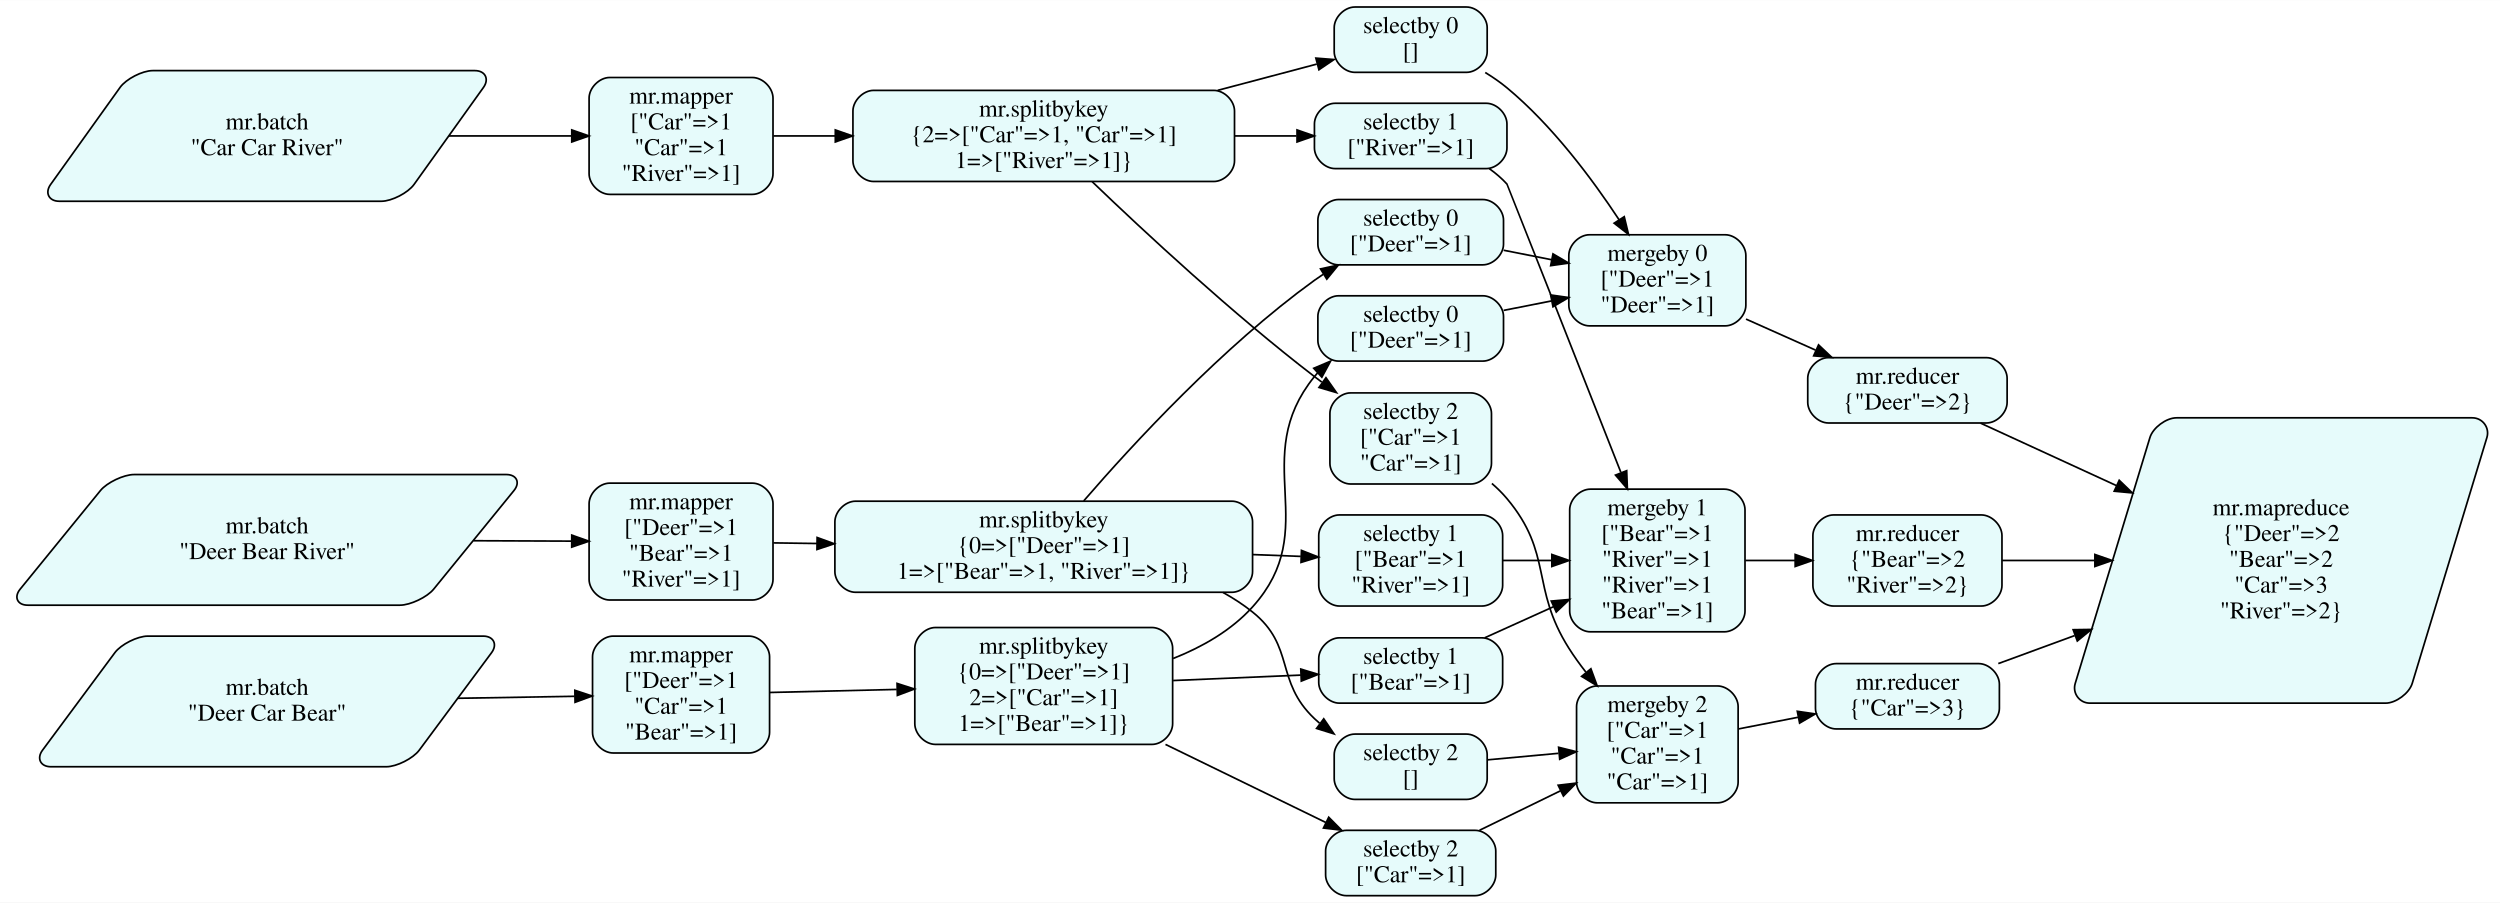
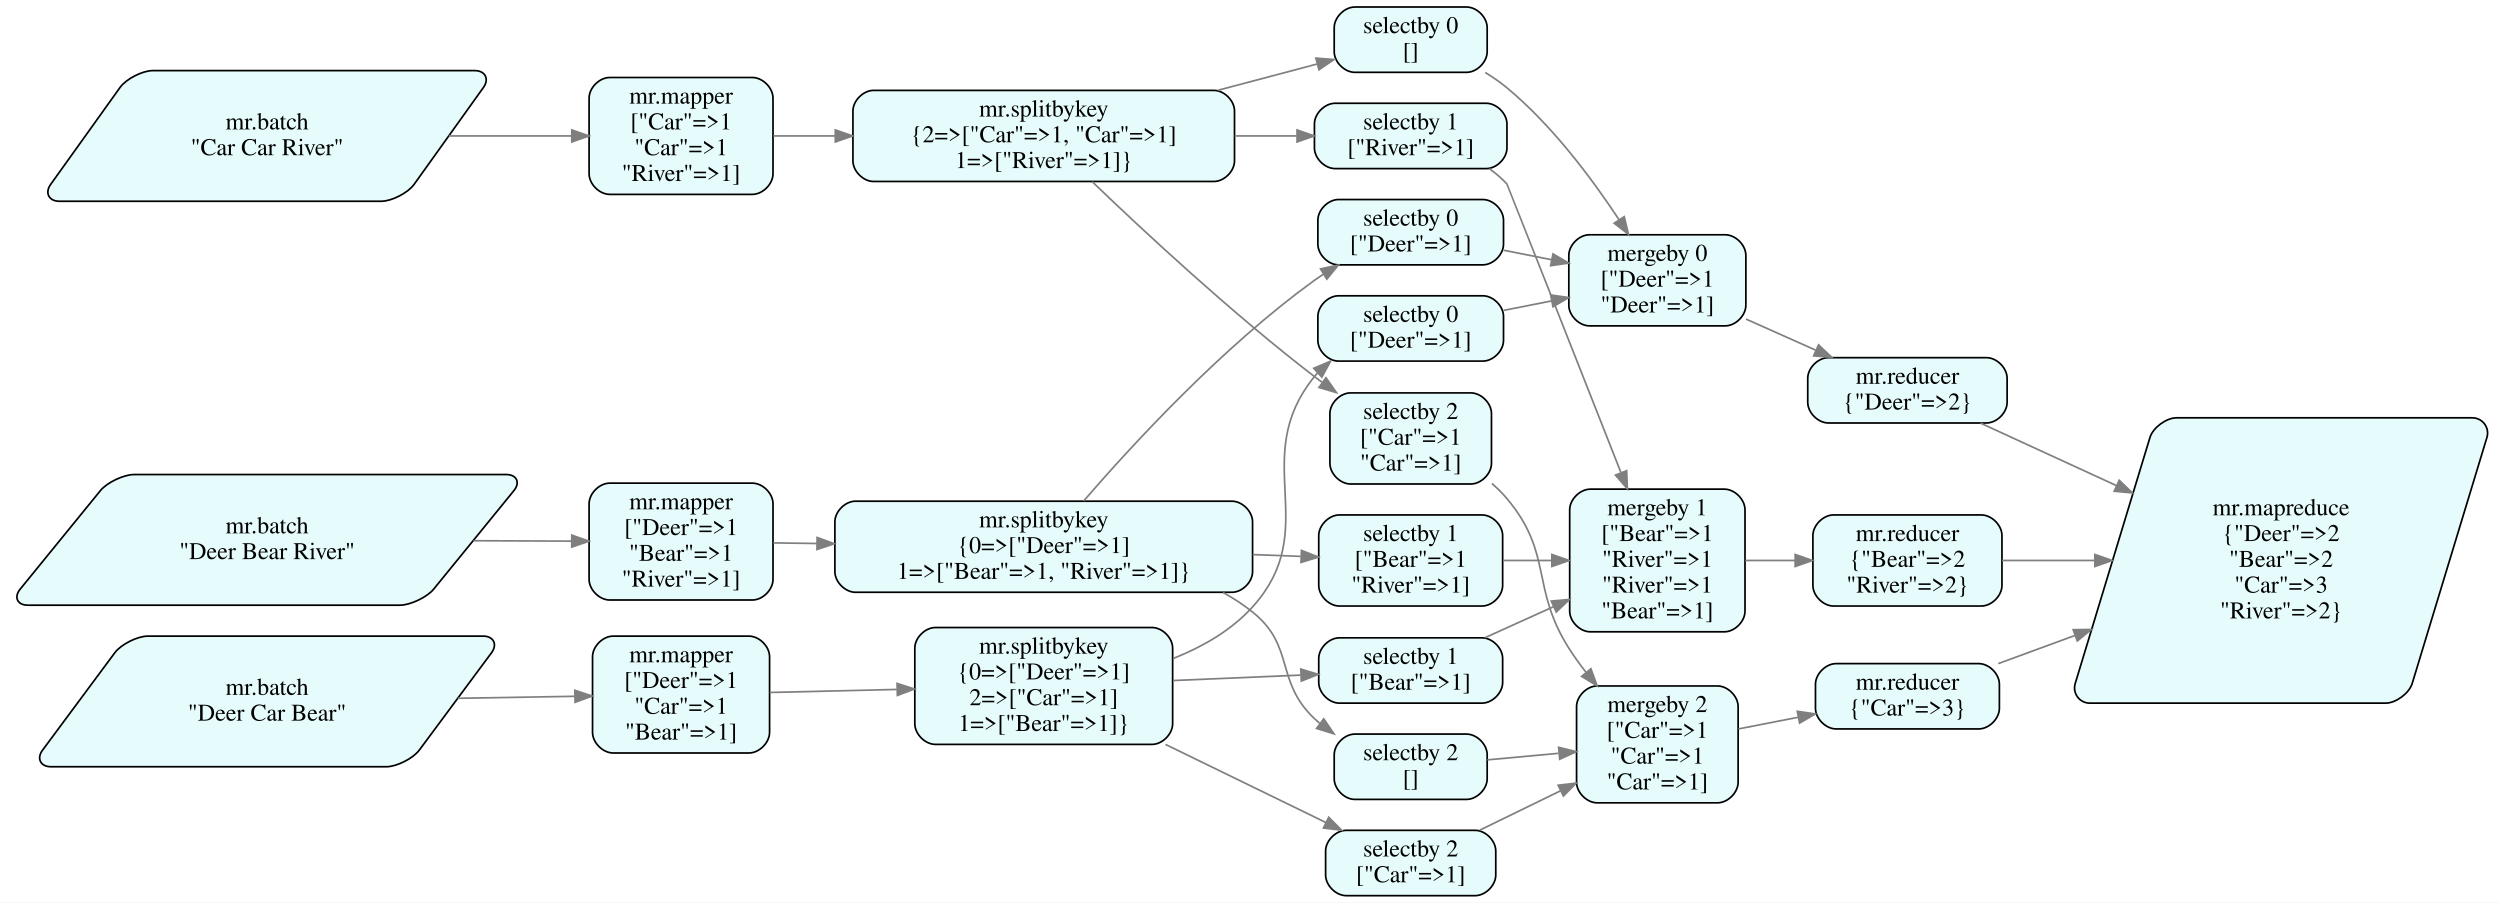
<svg xmlns="http://www.w3.org/2000/svg" width="1454pt" height="525pt" viewBox="0.00 0.00 1454.48 525.00">
  <g id="graph0" class="graph" transform="scale(1 1) rotate(0) translate(4 521)">
    <polygon fill="white" stroke="transparent" points="-4,4 -4,-521 1450.48,-521 1450.48,4 -4,4" />
    <g id="node1" class="node">
      <path fill="#e6fbfb" stroke="black" d="M1434.35,-278C1434.35,-278 1262.29,-278 1262.29,-278 1256.29,-278 1248.55,-272.26 1246.81,-266.52 1246.81,-266.52 1203.35,-123.48 1203.35,-123.48 1201.6,-117.74 1205.86,-112 1211.86,-112 1211.86,-112 1383.92,-112 1383.92,-112 1389.92,-112 1397.66,-117.74 1399.41,-123.48 1399.41,-123.48 1442.86,-266.52 1442.86,-266.52 1444.61,-272.26 1440.35,-278 1434.35,-278" />
      <text text-anchor="middle" x="1323.11" y="-221.3" font-family="Times,serif" font-size="14.00">mr.mapreduce</text>
      <text text-anchor="middle" x="1323.11" y="-206.3" font-family="Times,serif" font-size="14.00">{"Deer"=&gt;2</text>
      <text text-anchor="middle" x="1323.11" y="-191.3" font-family="Times,serif" font-size="14.00">"Bear"=&gt;2</text>
      <text text-anchor="middle" x="1323.11" y="-176.3" font-family="Times,serif" font-size="14.00">"Car"=&gt;3</text>
      <text text-anchor="middle" x="1323.11" y="-161.3" font-family="Times,serif" font-size="14.00">"River"=&gt;2}</text>
    </g>
    <g id="node2" class="node">
      <path fill="#e6fbfb" stroke="black" d="M1148.73,-221.5C1148.73,-221.5 1062.73,-221.5 1062.73,-221.5 1056.73,-221.5 1050.73,-215.5 1050.73,-209.5 1050.73,-209.5 1050.73,-180.5 1050.73,-180.5 1050.73,-174.5 1056.73,-168.5 1062.73,-168.5 1062.73,-168.5 1148.73,-168.5 1148.73,-168.5 1154.73,-168.5 1160.73,-174.5 1160.73,-180.5 1160.73,-180.5 1160.73,-209.5 1160.73,-209.5 1160.73,-215.5 1154.73,-221.5 1148.73,-221.5" />
      <text text-anchor="middle" x="1105.73" y="-206.3" font-family="Times,serif" font-size="14.00">mr.reducer</text>
      <text text-anchor="middle" x="1105.73" y="-191.3" font-family="Times,serif" font-size="14.00">{"Bear"=&gt;2</text>
      <text text-anchor="middle" x="1105.73" y="-176.3" font-family="Times,serif" font-size="14.00">"River"=&gt;2}</text>
    </g>
    <g id="edge1" class="edge">
-       <path fill="none" stroke="black" d="M1160.8,-195C1177.28,-195 1196,-195 1214.72,-195" />
-       <polygon fill="black" stroke="black" points="1214.79,-198.5 1224.79,-195 1214.79,-191.5 1214.79,-198.5" />
+       <path fill="none" stroke="#7f7f7f" d="M1160.8,-195C1177.28,-195 1196,-195 1214.72,-195" />
+       <polygon fill="#7f7f7f" stroke="#7f7f7f" points="1214.79,-198.5 1224.79,-195 1214.79,-191.5 1214.79,-198.5" />
    </g>
    <g id="node3" class="node">
      <path fill="#e6fbfb" stroke="black" d="M1151.73,-313C1151.73,-313 1059.73,-313 1059.73,-313 1053.73,-313 1047.73,-307 1047.73,-301 1047.73,-301 1047.73,-287 1047.73,-287 1047.73,-281 1053.73,-275 1059.73,-275 1059.73,-275 1151.73,-275 1151.73,-275 1157.73,-275 1163.73,-281 1163.73,-287 1163.73,-287 1163.73,-301 1163.73,-301 1163.73,-307 1157.73,-313 1151.73,-313" />
      <text text-anchor="middle" x="1105.73" y="-297.8" font-family="Times,serif" font-size="14.00">mr.reducer</text>
      <text text-anchor="middle" x="1105.73" y="-282.8" font-family="Times,serif" font-size="14.00">{"Deer"=&gt;2}</text>
    </g>
    <g id="edge2" class="edge">
-       <path fill="none" stroke="black" d="M1148.26,-274.91C1170.77,-264.56 1199.58,-251.32 1227.25,-238.6" />
-       <polygon fill="black" stroke="black" points="1228.95,-241.67 1236.58,-234.31 1226.03,-235.31 1228.95,-241.67" />
+       <path fill="none" stroke="#7f7f7f" d="M1148.26,-274.91C1170.77,-264.56 1199.58,-251.32 1227.25,-238.6" />
+       <polygon fill="#7f7f7f" stroke="#7f7f7f" points="1228.95,-241.67 1236.58,-234.31 1226.03,-235.31 1228.95,-241.67" />
    </g>
    <g id="node4" class="node">
      <path fill="#e6fbfb" stroke="black" d="M1147.23,-135C1147.23,-135 1064.23,-135 1064.23,-135 1058.23,-135 1052.23,-129 1052.23,-123 1052.23,-123 1052.23,-109 1052.23,-109 1052.23,-103 1058.23,-97 1064.23,-97 1064.23,-97 1147.23,-97 1147.23,-97 1153.23,-97 1159.23,-103 1159.23,-109 1159.23,-109 1159.23,-123 1159.23,-123 1159.23,-129 1153.23,-135 1147.23,-135" />
      <text text-anchor="middle" x="1105.73" y="-119.8" font-family="Times,serif" font-size="14.00">mr.reducer</text>
      <text text-anchor="middle" x="1105.73" y="-104.8" font-family="Times,serif" font-size="14.00">{"Car"=&gt;3}</text>
    </g>
    <g id="edge3" class="edge">
-       <path fill="none" stroke="black" d="M1158.59,-135.02C1172.2,-140.01 1187.45,-145.61 1203.02,-151.32" />
-       <polygon fill="black" stroke="black" points="1202.15,-154.73 1212.75,-154.89 1204.56,-148.16 1202.15,-154.73" />
+       <path fill="none" stroke="#7f7f7f" d="M1158.59,-135.02C1172.2,-140.01 1187.45,-145.61 1203.02,-151.32" />
+       <polygon fill="#7f7f7f" stroke="#7f7f7f" points="1202.15,-154.73 1212.75,-154.89 1204.56,-148.16 1202.15,-154.73" />
    </g>
    <g id="node5" class="node">
      <path fill="#e6fbfb" stroke="black" d="M999.23,-236.5C999.23,-236.5 921.23,-236.5 921.23,-236.5 915.23,-236.5 909.23,-230.5 909.23,-224.5 909.23,-224.5 909.23,-165.5 909.23,-165.5 909.23,-159.5 915.23,-153.5 921.23,-153.5 921.23,-153.5 999.23,-153.5 999.23,-153.5 1005.23,-153.5 1011.23,-159.5 1011.23,-165.5 1011.23,-165.5 1011.23,-224.5 1011.23,-224.5 1011.23,-230.5 1005.23,-236.5 999.23,-236.5" />
      <text text-anchor="middle" x="960.23" y="-221.3" font-family="Times,serif" font-size="14.00">mergeby 1</text>
      <text text-anchor="middle" x="960.23" y="-206.3" font-family="Times,serif" font-size="14.00">["Bear"=&gt;1</text>
      <text text-anchor="middle" x="960.23" y="-191.3" font-family="Times,serif" font-size="14.00">"River"=&gt;1</text>
      <text text-anchor="middle" x="960.23" y="-176.3" font-family="Times,serif" font-size="14.00">"River"=&gt;1</text>
      <text text-anchor="middle" x="960.23" y="-161.3" font-family="Times,serif" font-size="14.00">"Bear"=&gt;1]</text>
    </g>
    <g id="edge4" class="edge">
-       <path fill="none" stroke="black" d="M1011.42,-195C1020.78,-195 1030.68,-195 1040.39,-195" />
-       <polygon fill="black" stroke="black" points="1040.42,-198.5 1050.42,-195 1040.42,-191.5 1040.42,-198.5" />
+       <path fill="none" stroke="#7f7f7f" d="M1011.42,-195C1020.78,-195 1030.68,-195 1040.39,-195" />
+       <polygon fill="#7f7f7f" stroke="#7f7f7f" points="1040.42,-198.5 1050.42,-195 1040.42,-191.5 1040.42,-198.5" />
    </g>
    <g id="node6" class="node">
      <path fill="#e6fbfb" stroke="black" d="M999.73,-384.5C999.73,-384.5 920.73,-384.5 920.73,-384.5 914.73,-384.5 908.73,-378.5 908.73,-372.5 908.73,-372.5 908.73,-343.5 908.73,-343.5 908.73,-337.5 914.73,-331.5 920.73,-331.5 920.73,-331.5 999.73,-331.5 999.73,-331.5 1005.73,-331.5 1011.73,-337.5 1011.73,-343.5 1011.73,-343.5 1011.73,-372.5 1011.73,-372.5 1011.73,-378.5 1005.73,-384.5 999.73,-384.5" />
      <text text-anchor="middle" x="960.23" y="-369.3" font-family="Times,serif" font-size="14.00">mergeby 0</text>
      <text text-anchor="middle" x="960.23" y="-354.3" font-family="Times,serif" font-size="14.00">["Deer"=&gt;1</text>
      <text text-anchor="middle" x="960.23" y="-339.3" font-family="Times,serif" font-size="14.00">"Deer"=&gt;1]</text>
    </g>
    <g id="edge5" class="edge">
-       <path fill="none" stroke="black" d="M1011.82,-335.44C1024.94,-329.59 1039.09,-323.27 1052.3,-317.38" />
-       <polygon fill="black" stroke="black" points="1054.02,-320.45 1061.72,-313.18 1051.17,-314.06 1054.02,-320.45" />
+       <path fill="none" stroke="#7f7f7f" d="M1011.82,-335.44C1024.94,-329.59 1039.09,-323.27 1052.3,-317.38" />
+       <polygon fill="#7f7f7f" stroke="#7f7f7f" points="1054.02,-320.45 1061.72,-313.18 1051.17,-314.06 1054.02,-320.45" />
    </g>
    <g id="node7" class="node">
      <path fill="#e6fbfb" stroke="black" d="M995.23,-122C995.23,-122 925.23,-122 925.23,-122 919.23,-122 913.23,-116 913.23,-110 913.23,-110 913.23,-66 913.23,-66 913.23,-60 919.23,-54 925.23,-54 925.23,-54 995.23,-54 995.23,-54 1001.23,-54 1007.23,-60 1007.23,-66 1007.23,-66 1007.23,-110 1007.23,-110 1007.23,-116 1001.23,-122 995.23,-122" />
      <text text-anchor="middle" x="960.23" y="-106.8" font-family="Times,serif" font-size="14.00">mergeby 2</text>
      <text text-anchor="middle" x="960.23" y="-91.8" font-family="Times,serif" font-size="14.00">["Car"=&gt;1</text>
      <text text-anchor="middle" x="960.23" y="-76.8" font-family="Times,serif" font-size="14.00">"Car"=&gt;1</text>
      <text text-anchor="middle" x="960.23" y="-61.8" font-family="Times,serif" font-size="14.00">"Car"=&gt;1]</text>
    </g>
    <g id="edge6" class="edge">
-       <path fill="none" stroke="black" d="M1007.43,-97.01C1018.45,-99.16 1030.41,-101.5 1042.04,-103.77" />
-       <polygon fill="black" stroke="black" points="1041.66,-107.26 1052.14,-105.74 1043,-100.39 1041.66,-107.26" />
+       <path fill="none" stroke="#7f7f7f" d="M1007.43,-97.01C1018.45,-99.16 1030.41,-101.5 1042.04,-103.77" />
+       <polygon fill="#7f7f7f" stroke="#7f7f7f" points="1041.66,-107.26 1052.14,-105.74 1043,-100.39 1041.66,-107.26" />
    </g>
    <g id="node8" class="node">
      <path fill="#e6fbfb" stroke="black" d="M858.23,-221.5C858.23,-221.5 775.23,-221.5 775.23,-221.5 769.23,-221.5 763.23,-215.5 763.23,-209.5 763.23,-209.5 763.23,-180.5 763.23,-180.5 763.23,-174.5 769.23,-168.5 775.23,-168.5 775.23,-168.5 858.23,-168.5 858.23,-168.5 864.23,-168.5 870.23,-174.5 870.23,-180.5 870.23,-180.5 870.23,-209.5 870.23,-209.5 870.23,-215.5 864.23,-221.5 858.23,-221.5" />
      <text text-anchor="middle" x="816.73" y="-206.3" font-family="Times,serif" font-size="14.00">selectby 1</text>
      <text text-anchor="middle" x="816.73" y="-191.3" font-family="Times,serif" font-size="14.00">["Bear"=&gt;1</text>
      <text text-anchor="middle" x="816.73" y="-176.3" font-family="Times,serif" font-size="14.00">"River"=&gt;1]</text>
    </g>
    <g id="edge7" class="edge">
-       <path fill="none" stroke="black" d="M870.42,-195C879.65,-195 889.33,-195 898.75,-195" />
-       <polygon fill="black" stroke="black" points="898.85,-198.5 908.85,-195 898.85,-191.5 898.85,-198.5" />
+       <path fill="none" stroke="#7f7f7f" d="M870.42,-195C879.65,-195 889.33,-195 898.75,-195" />
+       <polygon fill="#7f7f7f" stroke="#7f7f7f" points="898.85,-198.5 908.85,-195 898.85,-191.5 898.85,-198.5" />
    </g>
    <g id="node9" class="node">
      <path fill="#e6fbfb" stroke="black" d="M860.73,-461C860.73,-461 772.73,-461 772.73,-461 766.73,-461 760.73,-455 760.73,-449 760.73,-449 760.73,-435 760.73,-435 760.73,-429 766.73,-423 772.73,-423 772.73,-423 860.73,-423 860.73,-423 866.73,-423 872.73,-429 872.73,-435 872.73,-435 872.73,-449 872.73,-449 872.73,-455 866.73,-461 860.73,-461" />
      <text text-anchor="middle" x="816.73" y="-445.8" font-family="Times,serif" font-size="14.00">selectby 1</text>
      <text text-anchor="middle" x="816.73" y="-430.8" font-family="Times,serif" font-size="14.00">["River"=&gt;1]</text>
    </g>
    <g id="edge8" class="edge">
-       <path fill="none" stroke="black" d="M862.43,-422.99C866.19,-420.32 869.7,-417.33 872.73,-414 872.92,-413.79 913.5,-310.96 939,-246.29" />
-       <polygon fill="black" stroke="black" points="942.39,-247.24 942.8,-236.66 935.88,-244.68 942.39,-247.24" />
+       <path fill="none" stroke="#7f7f7f" d="M862.43,-422.99C866.19,-420.32 869.7,-417.33 872.73,-414 872.92,-413.79 913.5,-310.96 939,-246.29" />
+       <polygon fill="#7f7f7f" stroke="#7f7f7f" points="942.39,-247.24 942.8,-236.66 935.88,-244.68 942.39,-247.24" />
    </g>
    <g id="node10" class="node">
      <path fill="#e6fbfb" stroke="black" d="M858.73,-349C858.73,-349 774.73,-349 774.73,-349 768.73,-349 762.73,-343 762.73,-337 762.73,-337 762.73,-323 762.73,-323 762.73,-317 768.73,-311 774.73,-311 774.73,-311 858.73,-311 858.73,-311 864.73,-311 870.73,-317 870.73,-323 870.73,-323 870.73,-337 870.73,-337 870.73,-343 864.73,-349 858.73,-349" />
      <text text-anchor="middle" x="816.73" y="-333.8" font-family="Times,serif" font-size="14.00">selectby 0</text>
      <text text-anchor="middle" x="816.73" y="-318.8" font-family="Times,serif" font-size="14.00">["Deer"=&gt;1]</text>
    </g>
    <g id="edge9" class="edge">
-       <path fill="none" stroke="black" d="M870.82,-340.51C879.92,-342.31 889.44,-344.19 898.71,-346.02" />
-       <polygon fill="black" stroke="black" points="898.17,-349.48 908.65,-347.99 899.52,-342.62 898.17,-349.48" />
+       <path fill="none" stroke="#7f7f7f" d="M870.82,-340.51C879.92,-342.31 889.44,-344.19 898.71,-346.02" />
+       <polygon fill="#7f7f7f" stroke="#7f7f7f" points="898.17,-349.48 908.65,-347.99 899.52,-342.62 898.17,-349.48" />
    </g>
    <g id="node11" class="node">
      <path fill="#e6fbfb" stroke="black" d="M851.73,-292.5C851.73,-292.5 781.73,-292.5 781.73,-292.5 775.73,-292.5 769.73,-286.5 769.73,-280.5 769.73,-280.5 769.73,-251.5 769.73,-251.5 769.73,-245.5 775.73,-239.5 781.73,-239.5 781.73,-239.5 851.73,-239.5 851.73,-239.5 857.73,-239.5 863.73,-245.5 863.73,-251.5 863.73,-251.5 863.73,-280.5 863.73,-280.5 863.73,-286.5 857.73,-292.5 851.73,-292.5" />
      <text text-anchor="middle" x="816.73" y="-277.3" font-family="Times,serif" font-size="14.00">selectby 2</text>
      <text text-anchor="middle" x="816.73" y="-262.3" font-family="Times,serif" font-size="14.00">["Car"=&gt;1</text>
      <text text-anchor="middle" x="816.73" y="-247.3" font-family="Times,serif" font-size="14.00">"Car"=&gt;1]</text>
    </g>
    <g id="edge10" class="edge">
-       <path fill="none" stroke="black" d="M863.97,-239.8C867.14,-237.06 870.11,-234.12 872.73,-231 899.63,-198.95 886.39,-179.39 908.73,-144 911.7,-139.3 915.08,-134.61 918.64,-130.06" />
-       <polygon fill="black" stroke="black" points="921.57,-132.01 925.22,-122.07 916.16,-127.57 921.57,-132.01" />
+       <path fill="none" stroke="#7f7f7f" d="M863.97,-239.8C867.14,-237.06 870.11,-234.12 872.73,-231 899.63,-198.95 886.39,-179.39 908.73,-144 911.7,-139.3 915.08,-134.61 918.64,-130.06" />
+       <polygon fill="#7f7f7f" stroke="#7f7f7f" points="921.57,-132.01 925.22,-122.07 916.16,-127.57 921.57,-132.01" />
    </g>
    <g id="node12" class="node">
      <path fill="#e6fbfb" stroke="black" d="M854.23,-38C854.23,-38 779.23,-38 779.23,-38 773.23,-38 767.23,-32 767.23,-26 767.23,-26 767.23,-12 767.23,-12 767.23,-6 773.23,0 779.23,0 779.23,0 854.23,0 854.23,0 860.23,0 866.23,-6 866.23,-12 866.23,-12 866.23,-26 866.23,-26 866.23,-32 860.23,-38 854.23,-38" />
      <text text-anchor="middle" x="816.73" y="-22.8" font-family="Times,serif" font-size="14.00">selectby 2</text>
      <text text-anchor="middle" x="816.73" y="-7.8" font-family="Times,serif" font-size="14.00">["Car"=&gt;1]</text>
    </g>
    <g id="edge11" class="edge">
-       <path fill="none" stroke="black" d="M856.77,-38.04C871.34,-45.14 888.16,-53.34 903.92,-61.03" />
-       <polygon fill="black" stroke="black" points="902.52,-64.24 913.04,-65.48 905.59,-57.95 902.52,-64.24" />
+       <path fill="none" stroke="#7f7f7f" d="M856.77,-38.04C871.34,-45.14 888.16,-53.34 903.92,-61.03" />
+       <polygon fill="#7f7f7f" stroke="#7f7f7f" points="902.52,-64.24 913.04,-65.48 905.59,-57.95 902.52,-64.24" />
    </g>
    <g id="node13" class="node">
      <path fill="#e6fbfb" stroke="black" d="M849.23,-517C849.23,-517 784.23,-517 784.23,-517 778.23,-517 772.23,-511 772.23,-505 772.23,-505 772.23,-491 772.23,-491 772.23,-485 778.23,-479 784.23,-479 784.23,-479 849.23,-479 849.23,-479 855.23,-479 861.23,-485 861.23,-491 861.23,-491 861.23,-505 861.23,-505 861.23,-511 855.23,-517 849.23,-517" />
      <text text-anchor="middle" x="816.73" y="-501.8" font-family="Times,serif" font-size="14.00">selectby 0</text>
      <text text-anchor="middle" x="816.73" y="-486.8" font-family="Times,serif" font-size="14.00">[]</text>
    </g>
    <g id="edge12" class="edge">
-       <path fill="none" stroke="black" d="M860.1,-478.91C864.55,-476.19 868.85,-473.21 872.73,-470 899.01,-448.22 922.25,-417.09 938,-393.18" />
-       <polygon fill="black" stroke="black" points="940.97,-395.02 943.46,-384.72 935.09,-391.23 940.97,-395.02" />
+       <path fill="none" stroke="#7f7f7f" d="M860.1,-478.91C864.55,-476.19 868.85,-473.21 872.73,-470 899.01,-448.22 922.25,-417.09 938,-393.18" />
+       <polygon fill="#7f7f7f" stroke="#7f7f7f" points="940.97,-395.02 943.46,-384.72 935.09,-391.23 940.97,-395.02" />
    </g>
    <g id="node14" class="node">
      <path fill="#e6fbfb" stroke="black" d="M858.23,-150C858.23,-150 775.23,-150 775.23,-150 769.23,-150 763.23,-144 763.23,-138 763.23,-138 763.23,-124 763.23,-124 763.23,-118 769.23,-112 775.23,-112 775.23,-112 858.23,-112 858.23,-112 864.23,-112 870.23,-118 870.23,-124 870.23,-124 870.23,-138 870.23,-138 870.23,-144 864.23,-150 858.23,-150" />
      <text text-anchor="middle" x="816.73" y="-134.8" font-family="Times,serif" font-size="14.00">selectby 1</text>
      <text text-anchor="middle" x="816.73" y="-119.8" font-family="Times,serif" font-size="14.00">["Bear"=&gt;1]</text>
    </g>
    <g id="edge13" class="edge">
-       <path fill="none" stroke="black" d="M859.8,-150.03C872.38,-155.72 886.41,-162.06 899.88,-168.15" />
-       <polygon fill="black" stroke="black" points="898.53,-171.39 909.08,-172.32 901.42,-165.01 898.53,-171.39" />
+       <path fill="none" stroke="#7f7f7f" d="M859.8,-150.03C872.38,-155.72 886.41,-162.06 899.88,-168.15" />
+       <polygon fill="#7f7f7f" stroke="#7f7f7f" points="898.53,-171.39 909.08,-172.32 901.42,-165.01 898.53,-171.39" />
    </g>
    <g id="node15" class="node">
      <path fill="#e6fbfb" stroke="black" d="M858.73,-405C858.73,-405 774.73,-405 774.73,-405 768.73,-405 762.73,-399 762.73,-393 762.73,-393 762.73,-379 762.73,-379 762.73,-373 768.73,-367 774.73,-367 774.73,-367 858.73,-367 858.73,-367 864.73,-367 870.73,-373 870.73,-379 870.73,-379 870.73,-393 870.73,-393 870.73,-399 864.73,-405 858.73,-405" />
      <text text-anchor="middle" x="816.73" y="-389.8" font-family="Times,serif" font-size="14.00">selectby 0</text>
      <text text-anchor="middle" x="816.73" y="-374.8" font-family="Times,serif" font-size="14.00">["Deer"=&gt;1]</text>
    </g>
    <g id="edge14" class="edge">
-       <path fill="none" stroke="black" d="M870.82,-375.49C879.92,-373.69 889.44,-371.81 898.71,-369.98" />
-       <polygon fill="black" stroke="black" points="899.52,-373.38 908.65,-368.01 898.17,-366.52 899.52,-373.38" />
+       <path fill="none" stroke="#7f7f7f" d="M870.82,-375.49C879.92,-373.69 889.44,-371.81 898.71,-369.98" />
+       <polygon fill="#7f7f7f" stroke="#7f7f7f" points="899.52,-373.38 908.65,-368.01 898.17,-366.52 899.52,-373.38" />
    </g>
    <g id="node16" class="node">
      <path fill="#e6fbfb" stroke="black" d="M849.23,-94C849.23,-94 784.23,-94 784.23,-94 778.23,-94 772.23,-88 772.23,-82 772.23,-82 772.23,-68 772.23,-68 772.23,-62 778.23,-56 784.23,-56 784.23,-56 849.23,-56 849.23,-56 855.23,-56 861.23,-62 861.23,-68 861.23,-68 861.23,-82 861.23,-82 861.23,-88 855.23,-94 849.23,-94" />
      <text text-anchor="middle" x="816.73" y="-78.8" font-family="Times,serif" font-size="14.00">selectby 2</text>
      <text text-anchor="middle" x="816.73" y="-63.8" font-family="Times,serif" font-size="14.00">[]</text>
    </g>
    <g id="edge15" class="edge">
-       <path fill="none" stroke="black" d="M861.34,-79.01C874.41,-80.21 888.94,-81.54 902.72,-82.81" />
-       <polygon fill="black" stroke="black" points="902.79,-86.33 913.07,-83.76 903.43,-79.36 902.79,-86.33" />
+       <path fill="none" stroke="#7f7f7f" d="M861.34,-79.01C874.41,-80.21 888.94,-81.54 902.72,-82.81" />
+       <polygon fill="#7f7f7f" stroke="#7f7f7f" points="902.79,-86.33 913.07,-83.76 903.43,-79.36 902.79,-86.33" />
    </g>
    <g id="node17" class="node">
      <path fill="#e6fbfb" stroke="black" d="M712.73,-229.5C712.73,-229.5 493.73,-229.5 493.73,-229.5 487.73,-229.5 481.73,-223.5 481.73,-217.5 481.73,-217.5 481.73,-188.5 481.73,-188.5 481.73,-182.5 487.73,-176.5 493.73,-176.5 493.73,-176.5 712.73,-176.5 712.73,-176.5 718.73,-176.5 724.73,-182.5 724.73,-188.5 724.73,-188.5 724.73,-217.5 724.73,-217.5 724.73,-223.5 718.73,-229.5 712.73,-229.5" />
      <text text-anchor="middle" x="603.23" y="-214.3" font-family="Times,serif" font-size="14.00">mr.splitbykey</text>
      <text text-anchor="middle" x="603.23" y="-199.3" font-family="Times,serif" font-size="14.00">{0=&gt;["Deer"=&gt;1]</text>
      <text text-anchor="middle" x="603.23" y="-184.3" font-family="Times,serif" font-size="14.00">1=&gt;["Bear"=&gt;1, "River"=&gt;1]}</text>
    </g>
    <g id="edge16" class="edge">
-       <path fill="none" stroke="black" d="M724.81,-198.44C734.41,-198.08 743.85,-197.72 752.79,-197.38" />
-       <polygon fill="black" stroke="black" points="753.18,-200.87 763.04,-196.99 752.92,-193.87 753.18,-200.87" />
+       <path fill="none" stroke="#7f7f7f" d="M724.81,-198.44C734.41,-198.08 743.85,-197.72 752.79,-197.38" />
+       <polygon fill="#7f7f7f" stroke="#7f7f7f" points="753.18,-200.87 763.04,-196.99 752.92,-193.87 753.18,-200.87" />
    </g>
    <g id="edge17" class="edge">
-       <path fill="none" stroke="black" d="M626.5,-229.67C655.1,-262.75 707.42,-319.48 760.73,-358 762.36,-359.18 764.05,-360.33 765.77,-361.46" />
-       <polygon fill="black" stroke="black" points="764.28,-364.65 774.64,-366.88 767.93,-358.68 764.28,-364.65" />
+       <path fill="none" stroke="#7f7f7f" d="M626.5,-229.67C655.1,-262.75 707.42,-319.48 760.73,-358 762.36,-359.18 764.05,-360.33 765.77,-361.46" />
+       <polygon fill="#7f7f7f" stroke="#7f7f7f" points="764.28,-364.65 774.64,-366.88 767.93,-358.68 764.28,-364.65" />
    </g>
    <g id="edge18" class="edge">
-       <path fill="none" stroke="black" d="M707.56,-176.39C713.63,-173.03 719.42,-169.25 724.73,-165 749.61,-145.09 737.59,-124.9 760.73,-103 761.7,-102.09 762.69,-101.2 763.72,-100.33" />
-       <polygon fill="black" stroke="black" points="766.14,-102.9 772.09,-94.14 761.97,-97.27 766.14,-102.9" />
+       <path fill="none" stroke="#7f7f7f" d="M707.56,-176.39C713.63,-173.03 719.42,-169.25 724.73,-165 749.61,-145.09 737.59,-124.9 760.73,-103 761.7,-102.09 762.69,-101.2 763.72,-100.33" />
+       <polygon fill="#7f7f7f" stroke="#7f7f7f" points="766.14,-102.9 772.09,-94.14 761.97,-97.27 766.14,-102.9" />
    </g>
    <g id="node18" class="node">
      <path fill="#e6fbfb" stroke="black" d="M666.23,-156C666.23,-156 540.23,-156 540.23,-156 534.23,-156 528.23,-150 528.23,-144 528.23,-144 528.23,-100 528.23,-100 528.23,-94 534.23,-88 540.23,-88 540.23,-88 666.23,-88 666.23,-88 672.23,-88 678.23,-94 678.23,-100 678.23,-100 678.23,-144 678.23,-144 678.23,-150 672.23,-156 666.23,-156" />
      <text text-anchor="middle" x="603.23" y="-140.8" font-family="Times,serif" font-size="14.00">mr.splitbykey</text>
      <text text-anchor="middle" x="603.23" y="-125.8" font-family="Times,serif" font-size="14.00">{0=&gt;["Deer"=&gt;1]</text>
      <text text-anchor="middle" x="603.23" y="-110.8" font-family="Times,serif" font-size="14.00">2=&gt;["Car"=&gt;1]</text>
      <text text-anchor="middle" x="603.23" y="-95.8" font-family="Times,serif" font-size="14.00">1=&gt;["Bear"=&gt;1]}</text>
    </g>
    <g id="edge19" class="edge">
-       <path fill="none" stroke="black" d="M678.51,-137.97C695.64,-144.75 712.43,-154.37 724.73,-168 766.05,-213.78 721.9,-254.09 760.73,-302 761.32,-302.73 761.94,-303.44 762.57,-304.13" />
-       <polygon fill="black" stroke="black" points="760.34,-306.83 770.1,-310.95 765.04,-301.64 760.34,-306.83" />
+       <path fill="none" stroke="#7f7f7f" d="M678.51,-137.97C695.64,-144.75 712.43,-154.37 724.73,-168 766.05,-213.78 721.9,-254.09 760.73,-302 761.32,-302.73 761.94,-303.44 762.57,-304.13" />
+       <polygon fill="#7f7f7f" stroke="#7f7f7f" points="760.34,-306.83 770.1,-310.95 765.04,-301.64 760.34,-306.83" />
    </g>
    <g id="edge20" class="edge">
-       <path fill="none" stroke="black" d="M674.07,-87.99C704.66,-73.09 739.81,-55.98 767.44,-42.52" />
-       <polygon fill="black" stroke="black" points="769.04,-45.63 776.5,-38.11 765.98,-39.34 769.04,-45.63" />
+       <path fill="none" stroke="#7f7f7f" d="M674.07,-87.99C704.66,-73.09 739.81,-55.98 767.44,-42.52" />
+       <polygon fill="#7f7f7f" stroke="#7f7f7f" points="769.04,-45.63 776.5,-38.11 765.98,-39.34 769.04,-45.63" />
    </g>
    <g id="edge21" class="edge">
-       <path fill="none" stroke="black" d="M678.5,-125.16C702.76,-126.19 729.46,-127.33 752.8,-128.32" />
-       <polygon fill="black" stroke="black" points="752.79,-131.82 762.93,-128.75 753.09,-124.83 752.79,-131.82" />
+       <path fill="none" stroke="#7f7f7f" d="M678.5,-125.16C702.76,-126.19 729.46,-127.33 752.8,-128.32" />
+       <polygon fill="#7f7f7f" stroke="#7f7f7f" points="752.79,-131.82 762.93,-128.75 753.09,-124.83 752.79,-131.82" />
    </g>
    <g id="node19" class="node">
      <path fill="#e6fbfb" stroke="black" d="M702.23,-468.5C702.23,-468.5 504.23,-468.5 504.23,-468.5 498.23,-468.5 492.23,-462.5 492.23,-456.5 492.23,-456.5 492.23,-427.5 492.23,-427.5 492.23,-421.5 498.23,-415.5 504.23,-415.5 504.23,-415.5 702.23,-415.5 702.23,-415.5 708.23,-415.5 714.23,-421.5 714.23,-427.5 714.23,-427.5 714.23,-456.5 714.23,-456.5 714.23,-462.5 708.23,-468.5 702.23,-468.5" />
      <text text-anchor="middle" x="603.23" y="-453.3" font-family="Times,serif" font-size="14.00">mr.splitbykey</text>
      <text text-anchor="middle" x="603.23" y="-438.3" font-family="Times,serif" font-size="14.00">{2=&gt;["Car"=&gt;1, "Car"=&gt;1]</text>
      <text text-anchor="middle" x="603.23" y="-423.3" font-family="Times,serif" font-size="14.00">1=&gt;["River"=&gt;1]}</text>
    </g>
    <g id="edge22" class="edge">
-       <path fill="none" stroke="black" d="M714.32,-442C726.61,-442 738.83,-442 750.3,-442" />
-       <polygon fill="black" stroke="black" points="750.61,-445.5 760.61,-442 750.61,-438.5 750.61,-445.5" />
+       <path fill="none" stroke="#7f7f7f" d="M714.32,-442C726.61,-442 738.83,-442 750.3,-442" />
+       <polygon fill="#7f7f7f" stroke="#7f7f7f" points="750.61,-445.5 760.61,-442 750.61,-438.5 750.61,-445.5" />
    </g>
    <g id="edge23" class="edge">
-       <path fill="none" stroke="black" d="M631.41,-415.39C661.8,-386.2 713.02,-338.63 760.73,-302 762.13,-300.93 763.56,-299.85 765.02,-298.77" />
-       <polygon fill="black" stroke="black" points="767.44,-301.35 773.53,-292.68 763.37,-295.65 767.44,-301.35" />
+       <path fill="none" stroke="#7f7f7f" d="M631.41,-415.39C661.8,-386.2 713.02,-338.63 760.73,-302 762.13,-300.93 763.56,-299.85 765.02,-298.77" />
+       <polygon fill="#7f7f7f" stroke="#7f7f7f" points="767.44,-301.35 773.53,-292.68 763.37,-295.65 767.44,-301.35" />
    </g>
    <g id="edge24" class="edge">
-       <path fill="none" stroke="black" d="M704.41,-468.52C724.31,-473.79 744.48,-479.13 762.08,-483.79" />
-       <polygon fill="black" stroke="black" points="761.56,-487.28 772.12,-486.45 763.35,-480.51 761.56,-487.28" />
+       <path fill="none" stroke="#7f7f7f" d="M704.41,-468.52C724.31,-473.79 744.48,-479.13 762.08,-483.79" />
+       <polygon fill="#7f7f7f" stroke="#7f7f7f" points="761.56,-487.28 772.12,-486.45 763.35,-480.51 761.56,-487.28" />
    </g>
    <g id="node20" class="node">
      <path fill="#e6fbfb" stroke="black" d="M433.73,-476C433.73,-476 350.73,-476 350.73,-476 344.73,-476 338.73,-470 338.73,-464 338.73,-464 338.73,-420 338.73,-420 338.73,-414 344.73,-408 350.73,-408 350.73,-408 433.73,-408 433.73,-408 439.73,-408 445.73,-414 445.73,-420 445.73,-420 445.73,-464 445.73,-464 445.73,-470 439.73,-476 433.73,-476" />
      <text text-anchor="middle" x="392.23" y="-460.8" font-family="Times,serif" font-size="14.00">mr.mapper</text>
      <text text-anchor="middle" x="392.23" y="-445.8" font-family="Times,serif" font-size="14.00">["Car"=&gt;1</text>
      <text text-anchor="middle" x="392.23" y="-430.8" font-family="Times,serif" font-size="14.00">"Car"=&gt;1</text>
      <text text-anchor="middle" x="392.23" y="-415.8" font-family="Times,serif" font-size="14.00">"River"=&gt;1]</text>
    </g>
    <g id="edge25" class="edge">
-       <path fill="none" stroke="black" d="M445.97,-442C457.14,-442 469.35,-442 481.88,-442" />
-       <polygon fill="black" stroke="black" points="481.98,-445.5 491.98,-442 481.98,-438.5 481.98,-445.5" />
+       <path fill="none" stroke="#7f7f7f" d="M445.97,-442C457.14,-442 469.35,-442 481.88,-442" />
+       <polygon fill="#7f7f7f" stroke="#7f7f7f" points="481.98,-445.5 491.98,-442 481.98,-438.5 481.98,-445.5" />
    </g>
    <g id="node21" class="node">
      <path fill="#e6fbfb" stroke="black" d="M433.73,-240C433.73,-240 350.73,-240 350.73,-240 344.73,-240 338.73,-234 338.73,-228 338.73,-228 338.73,-184 338.73,-184 338.73,-178 344.73,-172 350.73,-172 350.73,-172 433.73,-172 433.73,-172 439.73,-172 445.73,-178 445.73,-184 445.73,-184 445.73,-228 445.73,-228 445.73,-234 439.73,-240 433.73,-240" />
      <text text-anchor="middle" x="392.23" y="-224.8" font-family="Times,serif" font-size="14.00">mr.mapper</text>
      <text text-anchor="middle" x="392.23" y="-209.8" font-family="Times,serif" font-size="14.00">["Deer"=&gt;1</text>
      <text text-anchor="middle" x="392.23" y="-194.8" font-family="Times,serif" font-size="14.00">"Bear"=&gt;1</text>
      <text text-anchor="middle" x="392.23" y="-179.8" font-family="Times,serif" font-size="14.00">"River"=&gt;1]</text>
    </g>
    <g id="edge26" class="edge">
-       <path fill="none" stroke="black" d="M445.97,-205.24C453.97,-205.13 462.5,-205.01 471.31,-204.88" />
-       <polygon fill="black" stroke="black" points="471.4,-208.38 481.35,-204.74 471.3,-201.38 471.4,-208.38" />
+       <path fill="none" stroke="#7f7f7f" d="M445.97,-205.24C453.97,-205.13 462.5,-205.01 471.31,-204.88" />
+       <polygon fill="#7f7f7f" stroke="#7f7f7f" points="471.4,-208.38 481.35,-204.74 471.3,-201.38 471.4,-208.38" />
    </g>
    <g id="node22" class="node">
      <path fill="#e6fbfb" stroke="black" d="M431.73,-151C431.73,-151 352.73,-151 352.73,-151 346.73,-151 340.73,-145 340.73,-139 340.73,-139 340.73,-95 340.73,-95 340.73,-89 346.73,-83 352.73,-83 352.73,-83 431.73,-83 431.73,-83 437.73,-83 443.73,-89 443.73,-95 443.73,-95 443.73,-139 443.73,-139 443.73,-145 437.73,-151 431.73,-151" />
      <text text-anchor="middle" x="392.23" y="-135.8" font-family="Times,serif" font-size="14.00">mr.mapper</text>
      <text text-anchor="middle" x="392.23" y="-120.8" font-family="Times,serif" font-size="14.00">["Deer"=&gt;1</text>
      <text text-anchor="middle" x="392.23" y="-105.8" font-family="Times,serif" font-size="14.00">"Car"=&gt;1</text>
      <text text-anchor="middle" x="392.23" y="-90.8" font-family="Times,serif" font-size="14.00">"Bear"=&gt;1]</text>
    </g>
    <g id="edge27" class="edge">
-       <path fill="none" stroke="black" d="M443.82,-118.21C466.02,-118.74 492.67,-119.38 517.74,-119.98" />
-       <polygon fill="black" stroke="black" points="517.91,-123.48 527.99,-120.22 518.08,-116.49 517.91,-123.48" />
+       <path fill="none" stroke="#7f7f7f" d="M443.82,-118.21C466.02,-118.74 492.67,-119.38 517.74,-119.98" />
+       <polygon fill="#7f7f7f" stroke="#7f7f7f" points="517.91,-123.48 527.99,-120.22 518.08,-116.49 517.91,-123.48" />
    </g>
    <g id="node23" class="node">
      <path fill="#e6fbfb" stroke="black" d="M277.14,-151C277.14,-151 81.97,-151 81.97,-151 75.97,-151 66.4,-146.18 62.82,-141.36 62.82,-141.36 20.74,-84.64 20.74,-84.64 17.16,-79.82 19.59,-75 25.59,-75 25.59,-75 220.76,-75 220.76,-75 226.76,-75 236.34,-79.82 239.91,-84.64 239.91,-84.64 281.99,-141.36 281.99,-141.36 285.57,-146.18 283.14,-151 277.14,-151" />
      <text text-anchor="middle" x="151.37" y="-116.8" font-family="Times,serif" font-size="14.00">mr.batch</text>
      <text text-anchor="middle" x="151.37" y="-101.8" font-family="Times,serif" font-size="14.00">"Deer Car Bear"</text>
    </g>
    <g id="edge28" class="edge">
-       <path fill="none" stroke="black" d="M262.36,-114.84C285.72,-115.23 309.56,-115.63 330.29,-115.98" />
-       <polygon fill="black" stroke="black" points="330.45,-119.48 340.5,-116.15 330.56,-112.48 330.45,-119.48" />
+       <path fill="none" stroke="#7f7f7f" d="M262.36,-114.84C285.72,-115.23 309.56,-115.63 330.29,-115.98" />
+       <polygon fill="#7f7f7f" stroke="#7f7f7f" points="330.45,-119.48 340.5,-116.15 330.56,-112.48 330.45,-119.48" />
    </g>
    <g id="node24" class="node">
      <path fill="#e6fbfb" stroke="black" d="M272.28,-480C272.28,-480 84.85,-480 84.85,-480 78.85,-480 69.35,-475.12 65.86,-470.24 65.86,-470.24 25.44,-413.76 25.44,-413.76 21.95,-408.88 24.46,-404 30.46,-404 30.46,-404 217.89,-404 217.89,-404 223.89,-404 233.38,-408.88 236.87,-413.76 236.87,-413.76 277.29,-470.24 277.29,-470.24 280.78,-475.12 278.28,-480 272.28,-480" />
      <text text-anchor="middle" x="151.37" y="-445.8" font-family="Times,serif" font-size="14.00">mr.batch</text>
      <text text-anchor="middle" x="151.37" y="-430.8" font-family="Times,serif" font-size="14.00">"Car Car River"</text>
    </g>
    <g id="edge29" class="edge">
-       <path fill="none" stroke="black" d="M257.14,-442C281.48,-442 306.66,-442 328.53,-442" />
-       <polygon fill="black" stroke="black" points="328.65,-445.5 338.65,-442 328.65,-438.5 328.65,-445.5" />
+       <path fill="none" stroke="#7f7f7f" d="M257.14,-442C281.48,-442 306.66,-442 328.53,-442" />
+       <polygon fill="#7f7f7f" stroke="#7f7f7f" points="328.65,-445.5 338.65,-442 328.65,-438.5 328.65,-445.5" />
    </g>
    <g id="node25" class="node">
      <path fill="#e6fbfb" stroke="black" d="M290.6,-245C290.6,-245 74.02,-245 74.02,-245 68.02,-245 58.23,-240.35 54.44,-235.69 54.44,-235.69 7.71,-178.31 7.71,-178.31 3.92,-173.65 6.13,-169 12.13,-169 12.13,-169 228.71,-169 228.71,-169 234.71,-169 244.5,-173.65 248.29,-178.31 248.29,-178.31 295.02,-235.69 295.02,-235.69 298.81,-240.35 296.6,-245 290.6,-245" />
      <text text-anchor="middle" x="151.37" y="-210.8" font-family="Times,serif" font-size="14.00">mr.batch</text>
      <text text-anchor="middle" x="151.37" y="-195.8" font-family="Times,serif" font-size="14.00">"Deer Bear River"</text>
    </g>
    <g id="edge30" class="edge">
-       <path fill="none" stroke="black" d="M271.45,-206.5C291.18,-206.42 310.93,-206.34 328.53,-206.26" />
-       <polygon fill="black" stroke="black" points="328.65,-209.76 338.63,-206.22 328.62,-202.76 328.65,-209.76" />
+       <path fill="none" stroke="#7f7f7f" d="M271.45,-206.5C291.18,-206.42 310.93,-206.34 328.53,-206.26" />
+       <polygon fill="#7f7f7f" stroke="#7f7f7f" points="328.65,-209.76 338.63,-206.22 328.62,-202.76 328.65,-209.76" />
    </g>
  </g>
</svg>
